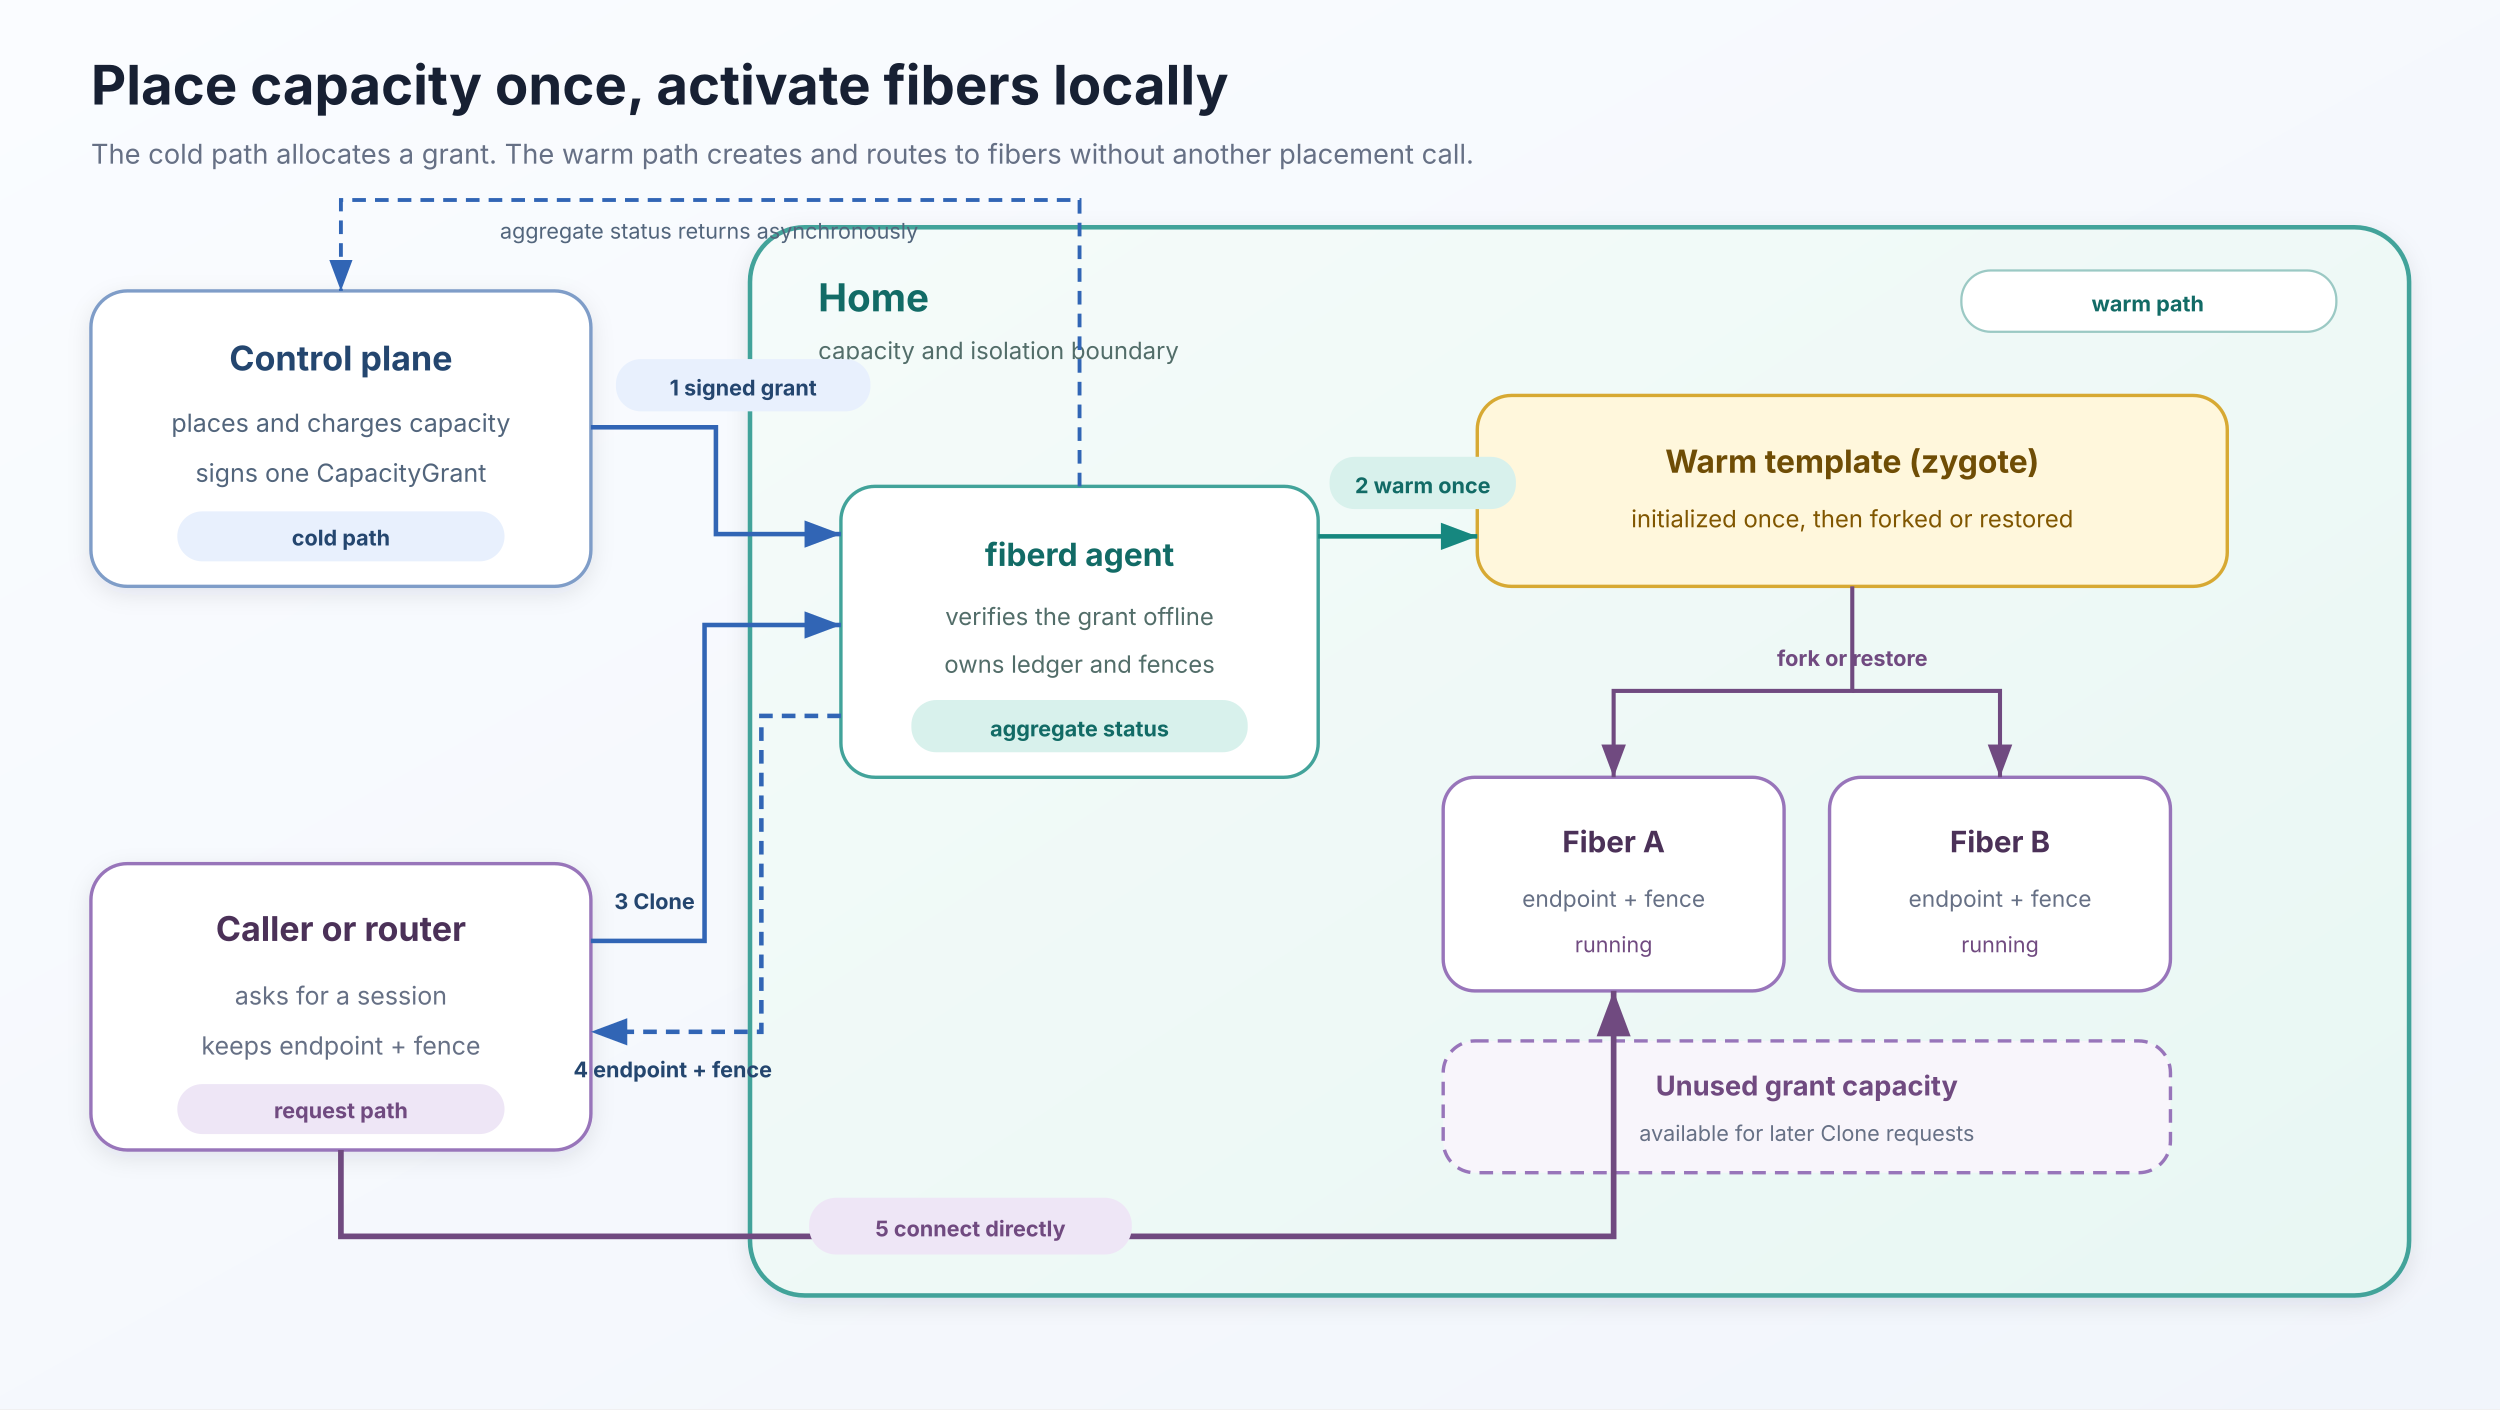
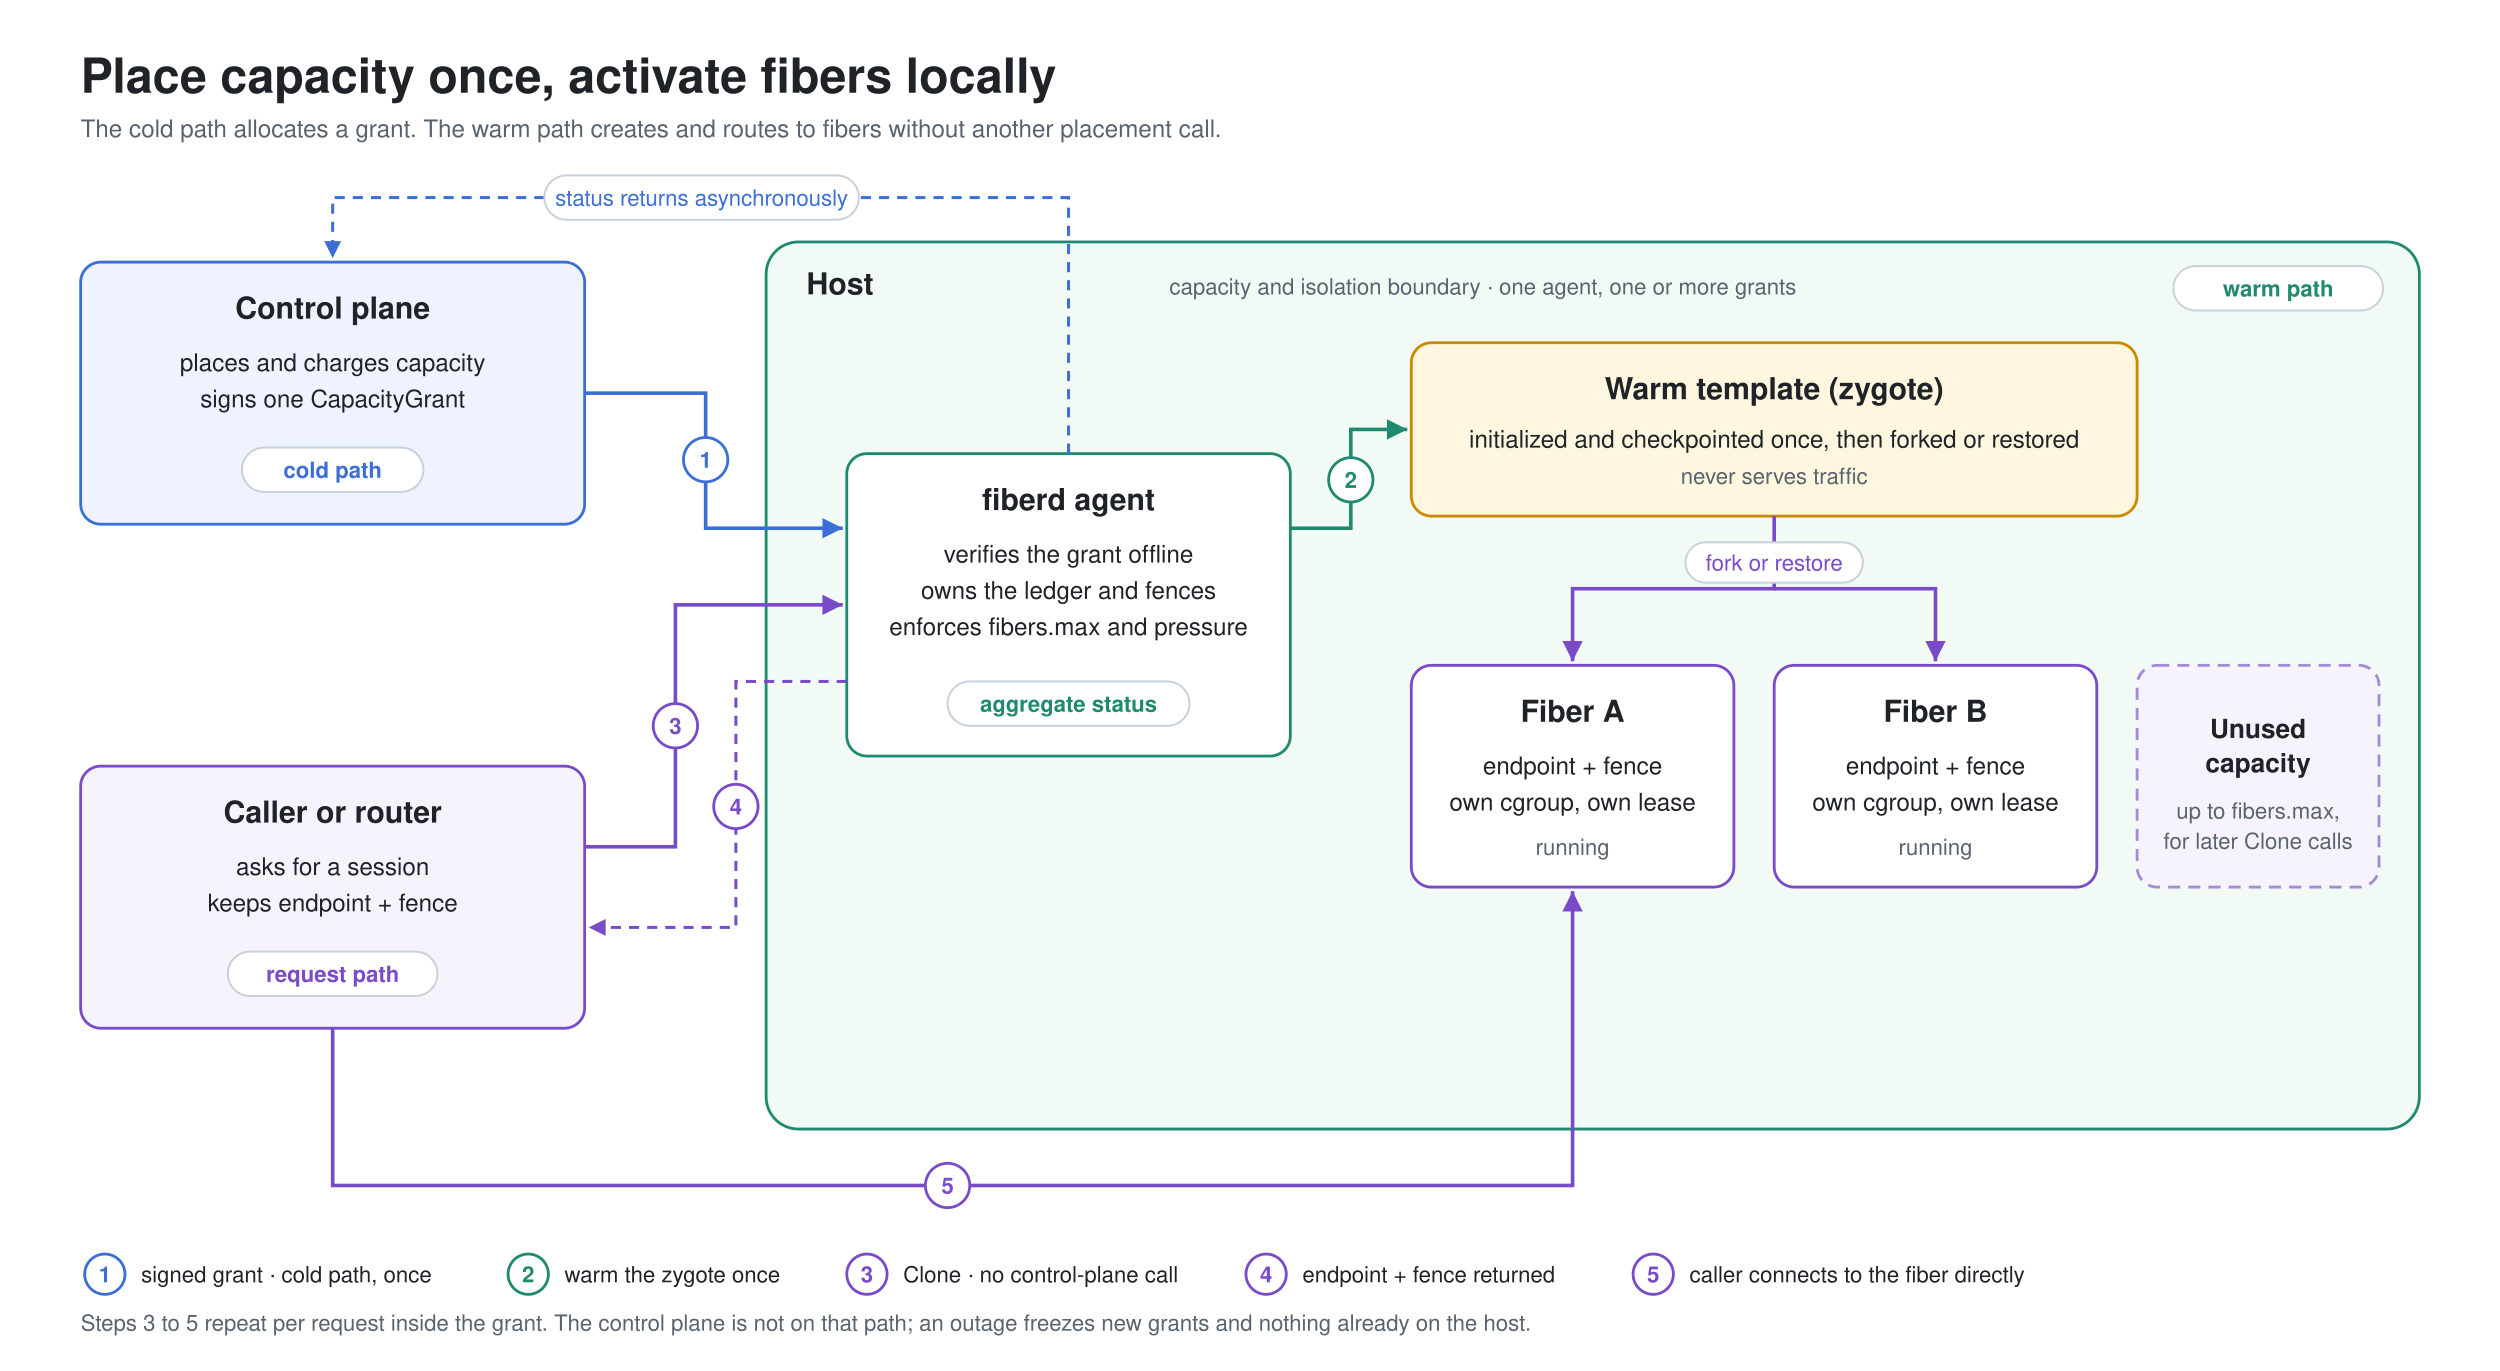
- <svg xmlns="http://www.w3.org/2000/svg" width="1100" height="620" viewBox="0 0 1100 620" font-family="Inter, Helvetica Neue, Arial, sans-serif">
+ <svg xmlns="http://www.w3.org/2000/svg" viewBox="0 0 1240 680" width="1240" height="680" font-family="ui-sans-serif, -apple-system, 'Segoe UI', Helvetica, Arial, sans-serif" role="img" aria-labelledby="t d">
+   <style>
+     .bg{fill:#ffffff} .ink{fill:#1f2328} .muted{fill:#59636e}
+     .cp{fill:#eef3ff;stroke:#3b6fd6} .host{fill:#f2faf6;stroke:#1f8a70} .agent{fill:#ffffff;stroke:#1f8a70}
+     .zyg{fill:#fff6df;stroke:#c98a00} .fib{fill:#ffffff;stroke:#7a4bc9} .free{fill:#f7f3fc;stroke:#a58ad6}
+     .caller{fill:#f7f3fc;stroke:#7a4bc9} .pill{fill:#ffffff;stroke:#c9d1d9}
+     .cold{fill:none;stroke:#3b6fd6;stroke-width:1.8} .colddash{fill:none;stroke:#3b6fd6;stroke-width:1.5;stroke-dasharray:5 4}
+     .warm{fill:none;stroke:#1f8a70;stroke-width:1.8} .req{fill:none;stroke:#7a4bc9;stroke-width:1.8}
+     .reqdash{fill:none;stroke:#7a4bc9;stroke-width:1.5;stroke-dasharray:5 4}
+     .mcold{fill:#3b6fd6} .mwarm{fill:#1f8a70} .mreq{fill:#7a4bc9}
+     .ncold{fill:#ffffff;stroke:#3b6fd6} .nwarm{fill:#ffffff;stroke:#1f8a70} .nreq{fill:#ffffff;stroke:#7a4bc9}
+     .tcold{fill:#3b6fd6} .twarm{fill:#1f8a70} .treq{fill:#7a4bc9}
+     @media (prefers-color-scheme: dark) {
+       .bg{fill:#0d1117} .ink{fill:#e6edf3} .muted{fill:#9da7b3}
+       .cp{fill:#14203a;stroke:#6ea0ff} .host{fill:#0f1f1a;stroke:#3fb99a} .agent{fill:#161b22;stroke:#3fb99a}
+       .zyg{fill:#2b2110;stroke:#e3a136} .fib{fill:#161b22;stroke:#b48cff} .free{fill:#1a1526;stroke:#8e74c4}
+       .caller{fill:#1e1631;stroke:#b48cff} .pill{fill:#161b22;stroke:#30363d}
+       .cold{stroke:#6ea0ff} .colddash{stroke:#6ea0ff} .warm{stroke:#3fb99a} .req{stroke:#b48cff} .reqdash{stroke:#b48cff}
+       .mcold{fill:#6ea0ff} .mwarm{fill:#3fb99a} .mreq{fill:#b48cff}
+       .ncold{fill:#0d1117;stroke:#6ea0ff} .nwarm{fill:#0d1117;stroke:#3fb99a} .nreq{fill:#0d1117;stroke:#b48cff}
+       .tcold{fill:#6ea0ff} .twarm{fill:#3fb99a} .treq{fill:#b48cff}
+     }
+     .h1{font-size:24px;font-weight:700} .h2{font-size:15px;font-weight:700} .h3{font-size:13px;font-weight:600}
+     .b{font-size:12px} .s{font-size:11px} .n{font-size:11px;font-weight:700}
+     .box{stroke-width:1.4} .n circle{stroke-width:1.4}
+   </style>
  <defs>
-     <linearGradient id="pageBg" x1="0" y1="0" x2="1" y2="1">
-       <stop offset="0" stop-color="#fafcff" />
-       <stop offset="1" stop-color="#f1f5fb" />
-     </linearGradient>
-     <linearGradient id="homeBg" x1="0" y1="0" x2="1" y2="1">
-       <stop offset="0" stop-color="#f5fbfa" />
-       <stop offset="1" stop-color="#e8f7f3" />
-     </linearGradient>
-     <filter id="shadow" x="-20%" y="-20%" width="140%" height="140%">
-       <feDropShadow dx="0" dy="3" stdDeviation="5" flood-color="#182230" flood-opacity="0.09" />
-     </filter>
-     <marker id="blueArrow" markerWidth="9" markerHeight="9" refX="8" refY="3" orient="auto" markerUnits="strokeWidth">
-       <path d="M0,0 L8,3 L0,6 Z" fill="#3165b5" />
+     <marker id="mc" viewBox="0 0 10 10" refX="9" refY="5" markerWidth="7" markerHeight="7" orient="auto-start-reverse">
+       <path class="mcold" d="M1 1 L9 5 L1 9 z" />
    </marker>
-     <marker id="tealArrow" markerWidth="9" markerHeight="9" refX="8" refY="3" orient="auto" markerUnits="strokeWidth">
-       <path d="M0,0 L8,3 L0,6 Z" fill="#16877f" />
+     <marker id="mw" viewBox="0 0 10 10" refX="9" refY="5" markerWidth="7" markerHeight="7" orient="auto-start-reverse">
+       <path class="mwarm" d="M1 1 L9 5 L1 9 z" />
    </marker>
-     <marker id="purpleArrow" markerWidth="9" markerHeight="9" refX="8" refY="3" orient="auto" markerUnits="strokeWidth">
-       <path d="M0,0 L8,3 L0,6 Z" fill="#704a80" />
+     <marker id="mr" viewBox="0 0 10 10" refX="9" refY="5" markerWidth="7" markerHeight="7" orient="auto-start-reverse">
+       <path class="mreq" d="M1 1 L9 5 L1 9 z" />
    </marker>
  </defs>
-   <rect width="1100" height="620" fill="url(#pageBg)" />
-   <text x="40" y="46" font-size="24" font-weight="700" fill="#172033">Place capacity once, activate fibers locally</text>
-   <text x="40" y="72" font-size="12" fill="#667085">The cold path allocates a grant. The warm path creates and routes to fibers without another placement call.</text>
-   <rect x="40" y="128" width="220" height="130" rx="16" fill="#ffffff" stroke="#7f9dc8" stroke-width="1.5" filter="url(#shadow)" />
-   <text x="150" y="163" text-anchor="middle" font-size="15" font-weight="700" fill="#24466f">Control plane</text>
-   <text x="150" y="190" text-anchor="middle" font-size="11" fill="#52657c">places and charges capacity</text>
-   <text x="150" y="212" text-anchor="middle" font-size="11" fill="#52657c">signs one CapacityGrant</text>
-   <rect x="78" y="225" width="144" height="22" rx="11" fill="#e8f0fd" />
-   <text x="150" y="240" text-anchor="middle" font-size="9.5" font-weight="700" fill="#24466f">cold path</text>
-   <rect x="40" y="380" width="220" height="126" rx="16" fill="#ffffff" stroke="#9875ba" stroke-width="1.5" filter="url(#shadow)" />
-   <text x="150" y="414" text-anchor="middle" font-size="15" font-weight="700" fill="#4b3158">Caller or router</text>
-   <text x="150" y="442" text-anchor="middle" font-size="11" fill="#667085">asks for a session</text>
-   <text x="150" y="464" text-anchor="middle" font-size="11" fill="#667085">keeps endpoint + fence</text>
-   <rect x="78" y="477" width="144" height="22" rx="11" fill="#eee6f6" />
-   <text x="150" y="492" text-anchor="middle" font-size="9.5" font-weight="700" fill="#704a80">request path</text>
-   <rect x="330" y="100" width="730" height="470" rx="24" fill="url(#homeBg)" stroke="#42a39a" stroke-width="2" filter="url(#shadow)" />
-   <text x="360" y="137" font-size="17" font-weight="700" fill="#126b66">Home</text>
-   <text x="360" y="158" font-size="10.5" fill="#526d69">capacity and isolation boundary</text>
-   <rect x="863" y="119" width="165" height="27" rx="13" fill="#ffffff" stroke="#9bc9c4" />
-   <text x="945" y="137" text-anchor="middle" font-size="9.5" font-weight="700" fill="#126b66">warm path</text>
-   <rect x="370" y="214" width="210" height="128" rx="15" fill="#ffffff" stroke="#42a39a" stroke-width="1.5" />
-   <text x="475" y="249" text-anchor="middle" font-size="14" font-weight="700" fill="#126b66">fiberd agent</text>
-   <text x="475" y="275" text-anchor="middle" font-size="10.5" fill="#526d69">verifies the grant offline</text>
-   <text x="475" y="296" text-anchor="middle" font-size="10.5" fill="#526d69">owns ledger and fences</text>
-   <rect x="401" y="308" width="148" height="23" rx="11" fill="#d8f1ec" />
-   <text x="475" y="324" text-anchor="middle" font-size="9.5" font-weight="700" fill="#126b66">aggregate status</text>
-   <rect x="650" y="174" width="330" height="84" rx="15" fill="#fff7dc" stroke="#d7a933" stroke-width="1.5" />
-   <text x="815" y="208" text-anchor="middle" font-size="14" font-weight="700" fill="#6f4d05">Warm template (zygote)</text>
-   <text x="815" y="232" text-anchor="middle" font-size="10.5" fill="#805600">initialized once, then forked or restored</text>
-   <rect x="635" y="342" width="150" height="94" rx="14" fill="#ffffff" stroke="#9875ba" stroke-width="1.5" />
-   <text x="710" y="375" text-anchor="middle" font-size="13" font-weight="700" fill="#4b3158">Fiber A</text>
-   <text x="710" y="399" text-anchor="middle" font-size="10" fill="#667085">endpoint + fence</text>
-   <text x="710" y="419" text-anchor="middle" font-size="9.5" fill="#704a80">running</text>
-   <rect x="805" y="342" width="150" height="94" rx="14" fill="#ffffff" stroke="#9875ba" stroke-width="1.5" />
-   <text x="880" y="375" text-anchor="middle" font-size="13" font-weight="700" fill="#4b3158">Fiber B</text>
-   <text x="880" y="399" text-anchor="middle" font-size="10" fill="#667085">endpoint + fence</text>
-   <text x="880" y="419" text-anchor="middle" font-size="9.5" fill="#704a80">running</text>
-   <rect x="635" y="458" width="320" height="58" rx="14" fill="#f8f5fb" stroke="#9875ba" stroke-width="1.5" stroke-dasharray="6 4" />
-   <text x="795" y="482" text-anchor="middle" font-size="12" font-weight="700" fill="#704a80">Unused grant capacity</text>
-   <text x="795" y="502" text-anchor="middle" font-size="9.5" fill="#667085">available for later Clone requests</text>
-   <path d="M260 188H315V235H370" fill="none" stroke="#3165b5" stroke-width="2" marker-end="url(#blueArrow)" />
-   <rect x="271" y="158" width="112" height="23" rx="11" fill="#e8f0fd" />
-   <text x="327" y="174" text-anchor="middle" font-size="9.5" font-weight="700" fill="#24466f">1  signed grant</text>
-   <path d="M475 214V88H150V128" fill="none" stroke="#3165b5" stroke-width="1.7" stroke-dasharray="6 4" marker-end="url(#blueArrow)" />
-   <text x="312" y="105" text-anchor="middle" font-size="9.5" fill="#52657c">aggregate status returns asynchronously</text>
-   <path d="M580 236H650" fill="none" stroke="#16877f" stroke-width="2" marker-end="url(#tealArrow)" />
-   <rect x="585" y="201" width="82" height="23" rx="11" fill="#d8f1ec" />
-   <text x="626" y="217" text-anchor="middle" font-size="9.5" font-weight="700" fill="#126b66">2  warm once</text>
-   <path d="M815 258V304H710V342" fill="none" stroke="#704a80" stroke-width="1.8" marker-end="url(#purpleArrow)" />
-   <path d="M815 304H880V342" fill="none" stroke="#704a80" stroke-width="1.8" marker-end="url(#purpleArrow)" />
-   <text x="815" y="293" text-anchor="middle" font-size="9.5" font-weight="700" fill="#704a80">fork or restore</text>
-   <path d="M260 414H310V275H370" fill="none" stroke="#3165b5" stroke-width="2" marker-end="url(#blueArrow)" />
-   <text x="288" y="400" text-anchor="middle" font-size="9.5" font-weight="700" fill="#24466f">3  Clone</text>
-   <path d="M370 315H335V454H260" fill="none" stroke="#3165b5" stroke-width="2" stroke-dasharray="6 4" marker-end="url(#blueArrow)" />
-   <text x="296" y="474" text-anchor="middle" font-size="9.5" font-weight="700" fill="#24466f">4  endpoint + fence</text>
-   <path d="M150 506V544H710V436" fill="none" stroke="#704a80" stroke-width="2.5" marker-end="url(#purpleArrow)" />
-   <rect x="356" y="527" width="142" height="25" rx="12" fill="#eee6f6" />
-   <text x="427" y="544" text-anchor="middle" font-size="9.5" font-weight="700" fill="#704a80">5  connect directly</text>
+   <rect class="bg" width="1240" height="680" />
+   <text class="ink h1" x="40" y="46">Place capacity once, activate fibers locally</text>
+   <text class="muted b" x="40" y="68">The cold path allocates a grant. The warm path creates and routes to fibers without another placement call.</text>
+   <rect class="box host" x="380" y="120" width="820" height="440" rx="16" />
+   <text class="ink h2" x="400" y="146">Host</text>
+   <text class="muted s" x="580" y="146">capacity and isolation boundary · one agent, one or more grants</text>
+   <rect class="pill" x="1078" y="132" width="104" height="22" rx="11" />
+   <text class="twarm n" x="1130" y="147" text-anchor="middle">warm path</text>
+   <rect class="box cp" x="40" y="130" width="250" height="130" rx="10" />
+   <text class="ink h2" x="165" y="158" text-anchor="middle">Control plane</text>
+   <text class="ink b" x="165" y="184" text-anchor="middle">places and charges capacity</text>
+   <text class="ink b" x="165" y="202" text-anchor="middle">signs one CapacityGrant</text>
+   <rect class="pill" x="120" y="222" width="90" height="22" rx="11" />
+   <text class="tcold n" x="165" y="237" text-anchor="middle">cold path</text>
+   <rect class="box caller" x="40" y="380" width="250" height="130" rx="10" />
+   <text class="ink h2" x="165" y="408" text-anchor="middle">Caller or router</text>
+   <text class="ink b" x="165" y="434" text-anchor="middle">asks for a session</text>
+   <text class="ink b" x="165" y="452" text-anchor="middle">keeps endpoint + fence</text>
+   <rect class="pill" x="113" y="472" width="104" height="22" rx="11" />
+   <text class="treq n" x="165" y="487" text-anchor="middle">request path</text>
+   <rect class="box agent" x="420" y="225" width="220" height="150" rx="10" />
+   <text class="ink h2" x="530" y="253" text-anchor="middle">fiberd agent</text>
+   <text class="ink b" x="530" y="279" text-anchor="middle">verifies the grant offline</text>
+   <text class="ink b" x="530" y="297" text-anchor="middle">owns the ledger and fences</text>
+   <text class="ink b" x="530" y="315" text-anchor="middle">enforces fibers.max and pressure</text>
+   <rect class="pill" x="470" y="338" width="120" height="22" rx="11" />
+   <text class="twarm n" x="530" y="353" text-anchor="middle">aggregate status</text>
+   <rect class="box zyg" x="700" y="170" width="360" height="86" rx="10" />
+   <text class="ink h2" x="880" y="198" text-anchor="middle">Warm template (zygote)</text>
+   <text class="ink b" x="880" y="222" text-anchor="middle">initialized and checkpointed once, then forked or restored</text>
+   <text class="muted s" x="880" y="240" text-anchor="middle">never serves traffic</text>
+   <rect class="box fib" x="700" y="330" width="160" height="110" rx="10" />
+   <text class="ink h2" x="780" y="358" text-anchor="middle">Fiber A</text>
+   <text class="ink b" x="780" y="384" text-anchor="middle">endpoint + fence</text>
+   <text class="ink b" x="780" y="402" text-anchor="middle">own cgroup, own lease</text>
+   <text class="muted s" x="780" y="424" text-anchor="middle">running</text>
+   <rect class="box fib" x="880" y="330" width="160" height="110" rx="10" />
+   <text class="ink h2" x="960" y="358" text-anchor="middle">Fiber B</text>
+   <text class="ink b" x="960" y="384" text-anchor="middle">endpoint + fence</text>
+   <text class="ink b" x="960" y="402" text-anchor="middle">own cgroup, own lease</text>
+   <text class="muted s" x="960" y="424" text-anchor="middle">running</text>
+   <rect class="box free" x="1060" y="330" width="120" height="110" rx="10" stroke-dasharray="6 4" />
+   <text class="ink h3" x="1120" y="366" text-anchor="middle">Unused</text>
+   <text class="ink h3" x="1120" y="383" text-anchor="middle">capacity</text>
+   <text class="muted s" x="1120" y="406" text-anchor="middle">up to fibers.max,</text>
+   <text class="muted s" x="1120" y="421" text-anchor="middle">for later Clone calls</text>
+   <path class="req" d="M880 256 L880 292 L780 292 L780 328" marker-end="url(#mr)" />
+   <path class="req" d="M880 292 L960 292 L960 328" marker-end="url(#mr)" />
+   <rect class="pill" x="836" y="269" width="88" height="20" rx="10" />
+   <text class="treq s" x="880" y="283" text-anchor="middle">fork or restore</text>
+   <path class="cold" d="M290 195 L350 195 L350 262 L418 262" marker-end="url(#mc)" />
+   <g class="n">
+     <circle class="ncold" cx="350" cy="228" r="11" />
+     <text class="tcold" x="350" y="232" text-anchor="middle">1</text>
+   </g>
+   <path class="colddash" d="M530 225 L530 98 L165 98 L165 128" marker-end="url(#mc)" />
+   <rect class="pill" x="270" y="87" width="156" height="22" rx="11" />
+   <text class="tcold s" x="348" y="102" text-anchor="middle">status returns asynchronously</text>
+   <path class="warm" d="M640 262 L670 262 L670 213 L698 213" marker-end="url(#mw)" />
+   <g class="n">
+     <circle class="nwarm" cx="670" cy="238" r="11" />
+     <text class="twarm" x="670" y="242" text-anchor="middle">2</text>
+   </g>
+   <path class="req" d="M290 420 L335 420 L335 300 L418 300" marker-end="url(#mr)" />
+   <g class="n">
+     <circle class="nreq" cx="335" cy="360" r="11" />
+     <text class="treq" x="335" y="364" text-anchor="middle">3</text>
+   </g>
+   <path class="reqdash" d="M420 338 L365 338 L365 460 L292 460" marker-end="url(#mr)" />
+   <g class="n">
+     <circle class="nreq" cx="365" cy="400" r="11" />
+     <text class="treq" x="365" y="404" text-anchor="middle">4</text>
+   </g>
+   <path class="req" d="M165 510 L165 588 L780 588 L780 442" marker-end="url(#mr)" />
+   <g class="n">
+     <circle class="nreq" cx="470" cy="588" r="11" />
+     <text class="treq" x="470" y="592" text-anchor="middle">5</text>
+   </g>
+   <g class="s">
+     <g class="n">
+       <circle class="ncold" cx="52" cy="632" r="10" />
+       <text class="tcold" x="52" y="636" text-anchor="middle">1</text>
+     </g>
+     <text class="ink" x="70" y="636">signed grant · cold path, once</text>
+     <g class="n">
+       <circle class="nwarm" cx="262" cy="632" r="10" />
+       <text class="twarm" x="262" y="636" text-anchor="middle">2</text>
+     </g>
+     <text class="ink" x="280" y="636">warm the zygote once</text>
+     <g class="n">
+       <circle class="nreq" cx="430" cy="632" r="10" />
+       <text class="treq" x="430" y="636" text-anchor="middle">3</text>
+     </g>
+     <text class="ink" x="448" y="636">Clone · no control-plane call</text>
+     <g class="n">
+       <circle class="nreq" cx="628" cy="632" r="10" />
+       <text class="treq" x="628" y="636" text-anchor="middle">4</text>
+     </g>
+     <text class="ink" x="646" y="636">endpoint + fence returned</text>
+     <g class="n">
+       <circle class="nreq" cx="820" cy="632" r="10" />
+       <text class="treq" x="820" y="636" text-anchor="middle">5</text>
+     </g>
+     <text class="ink" x="838" y="636">caller connects to the fiber directly</text>
+     <text class="muted" x="40" y="660">Steps 3 to 5 repeat per request inside the grant. The control plane is not on that path; an outage freezes new grants and nothing already on the host.</text>
+   </g>
</svg>
